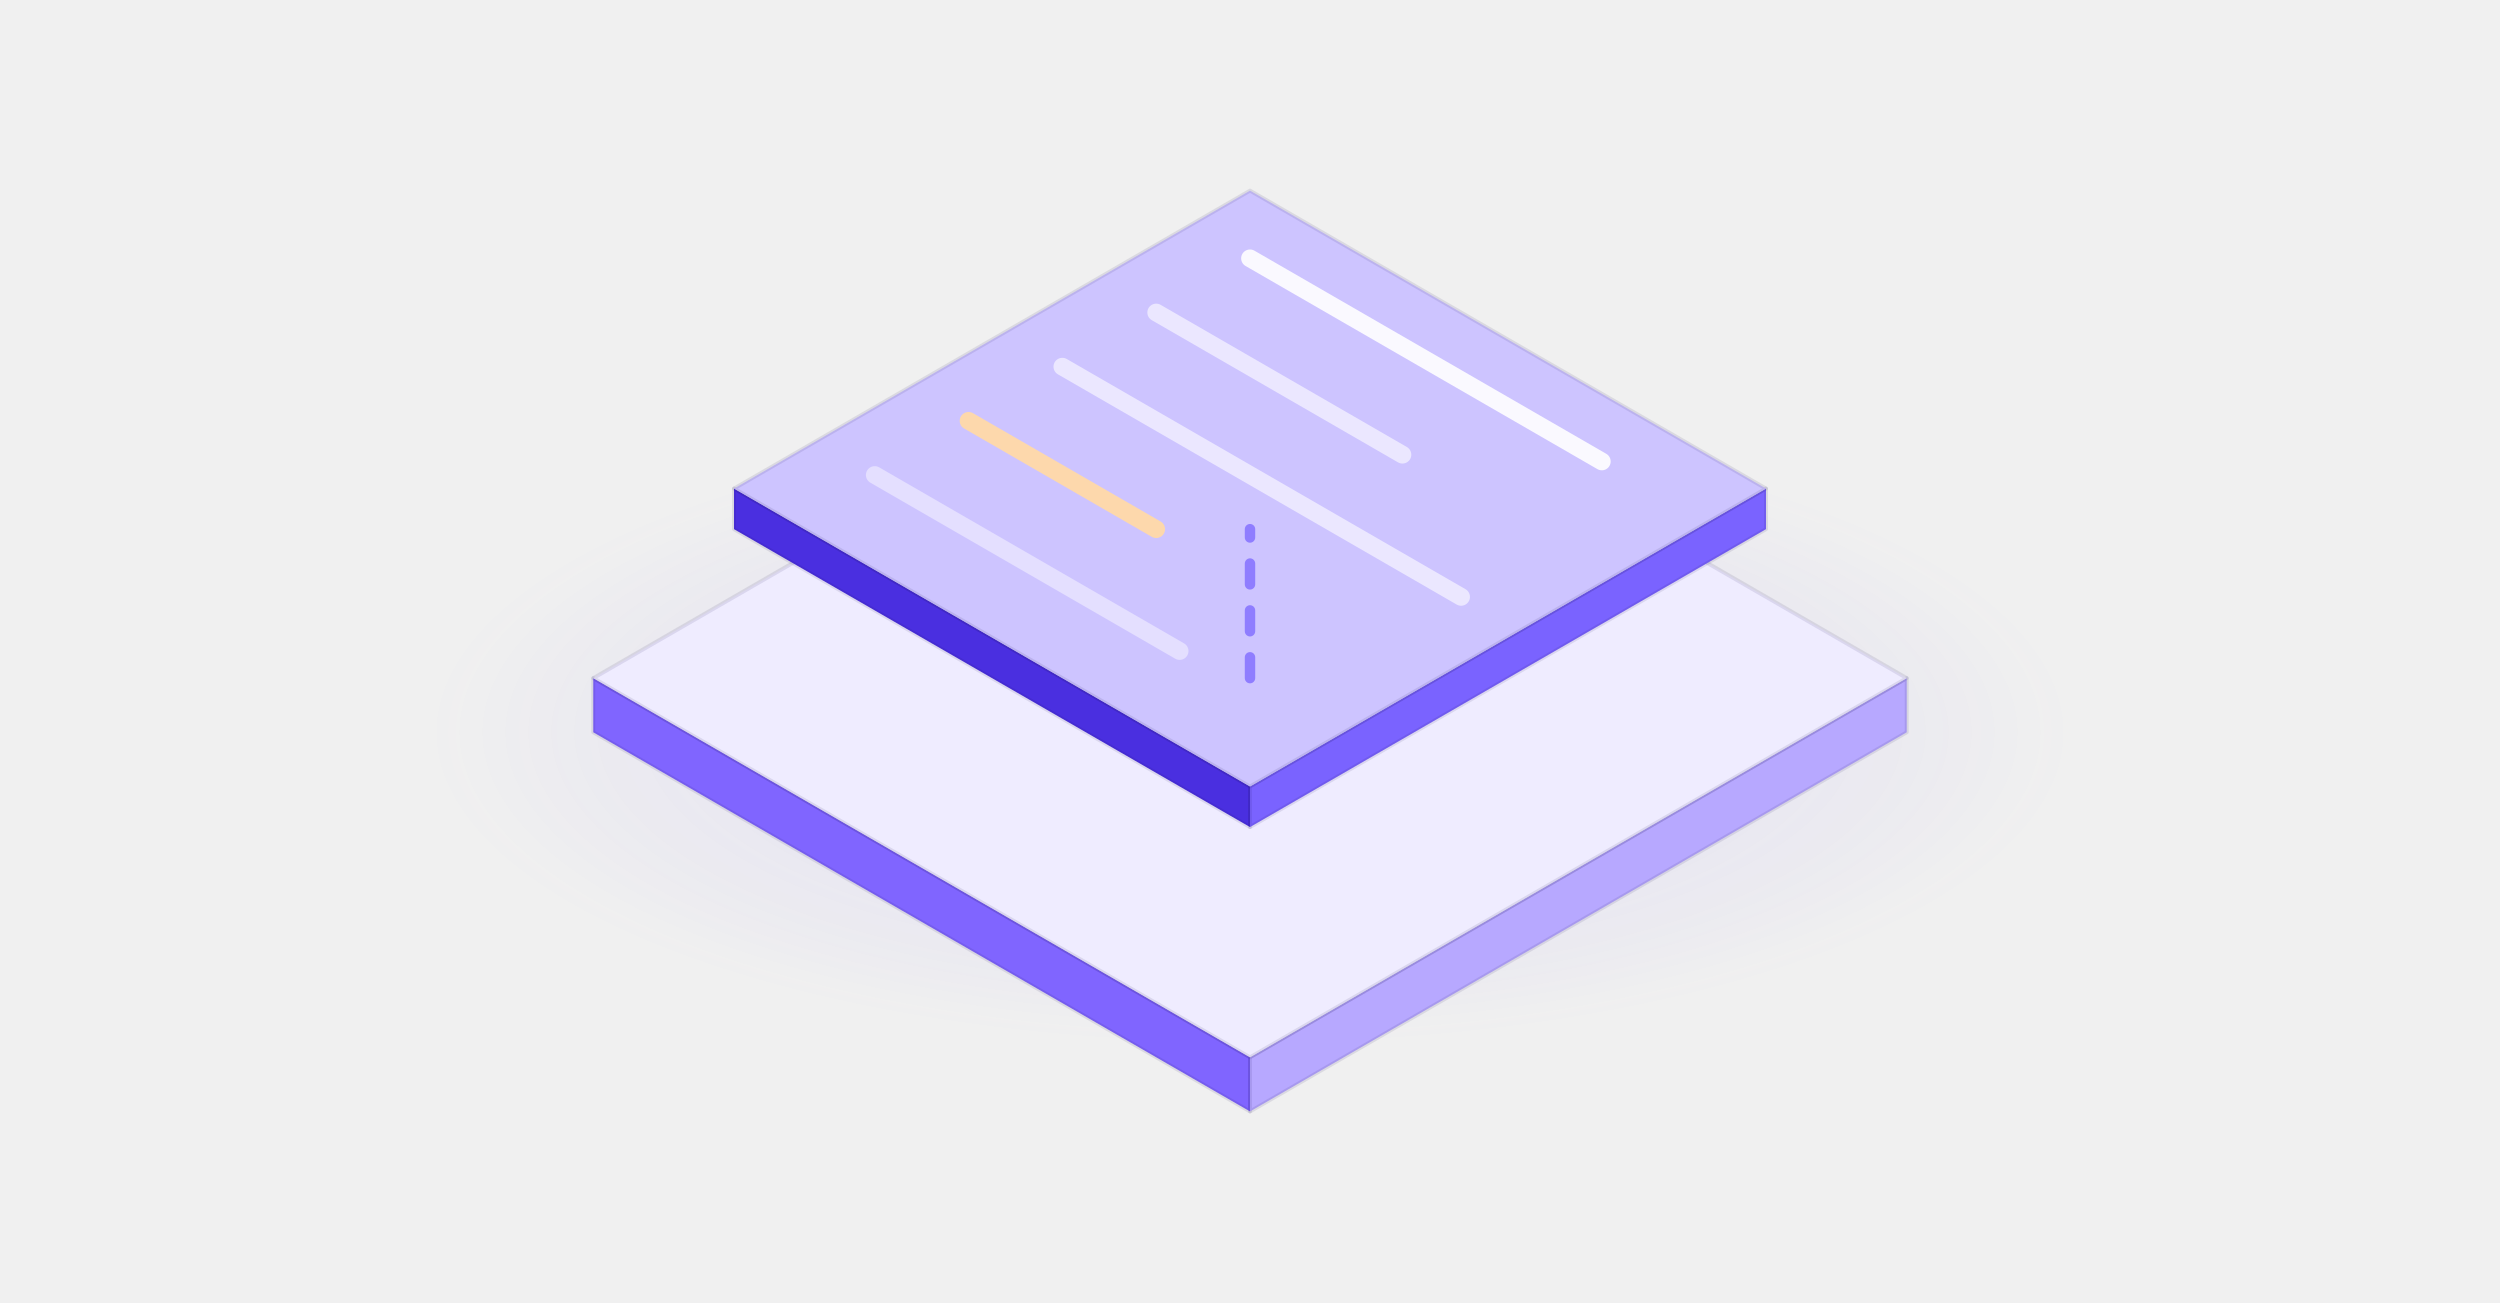
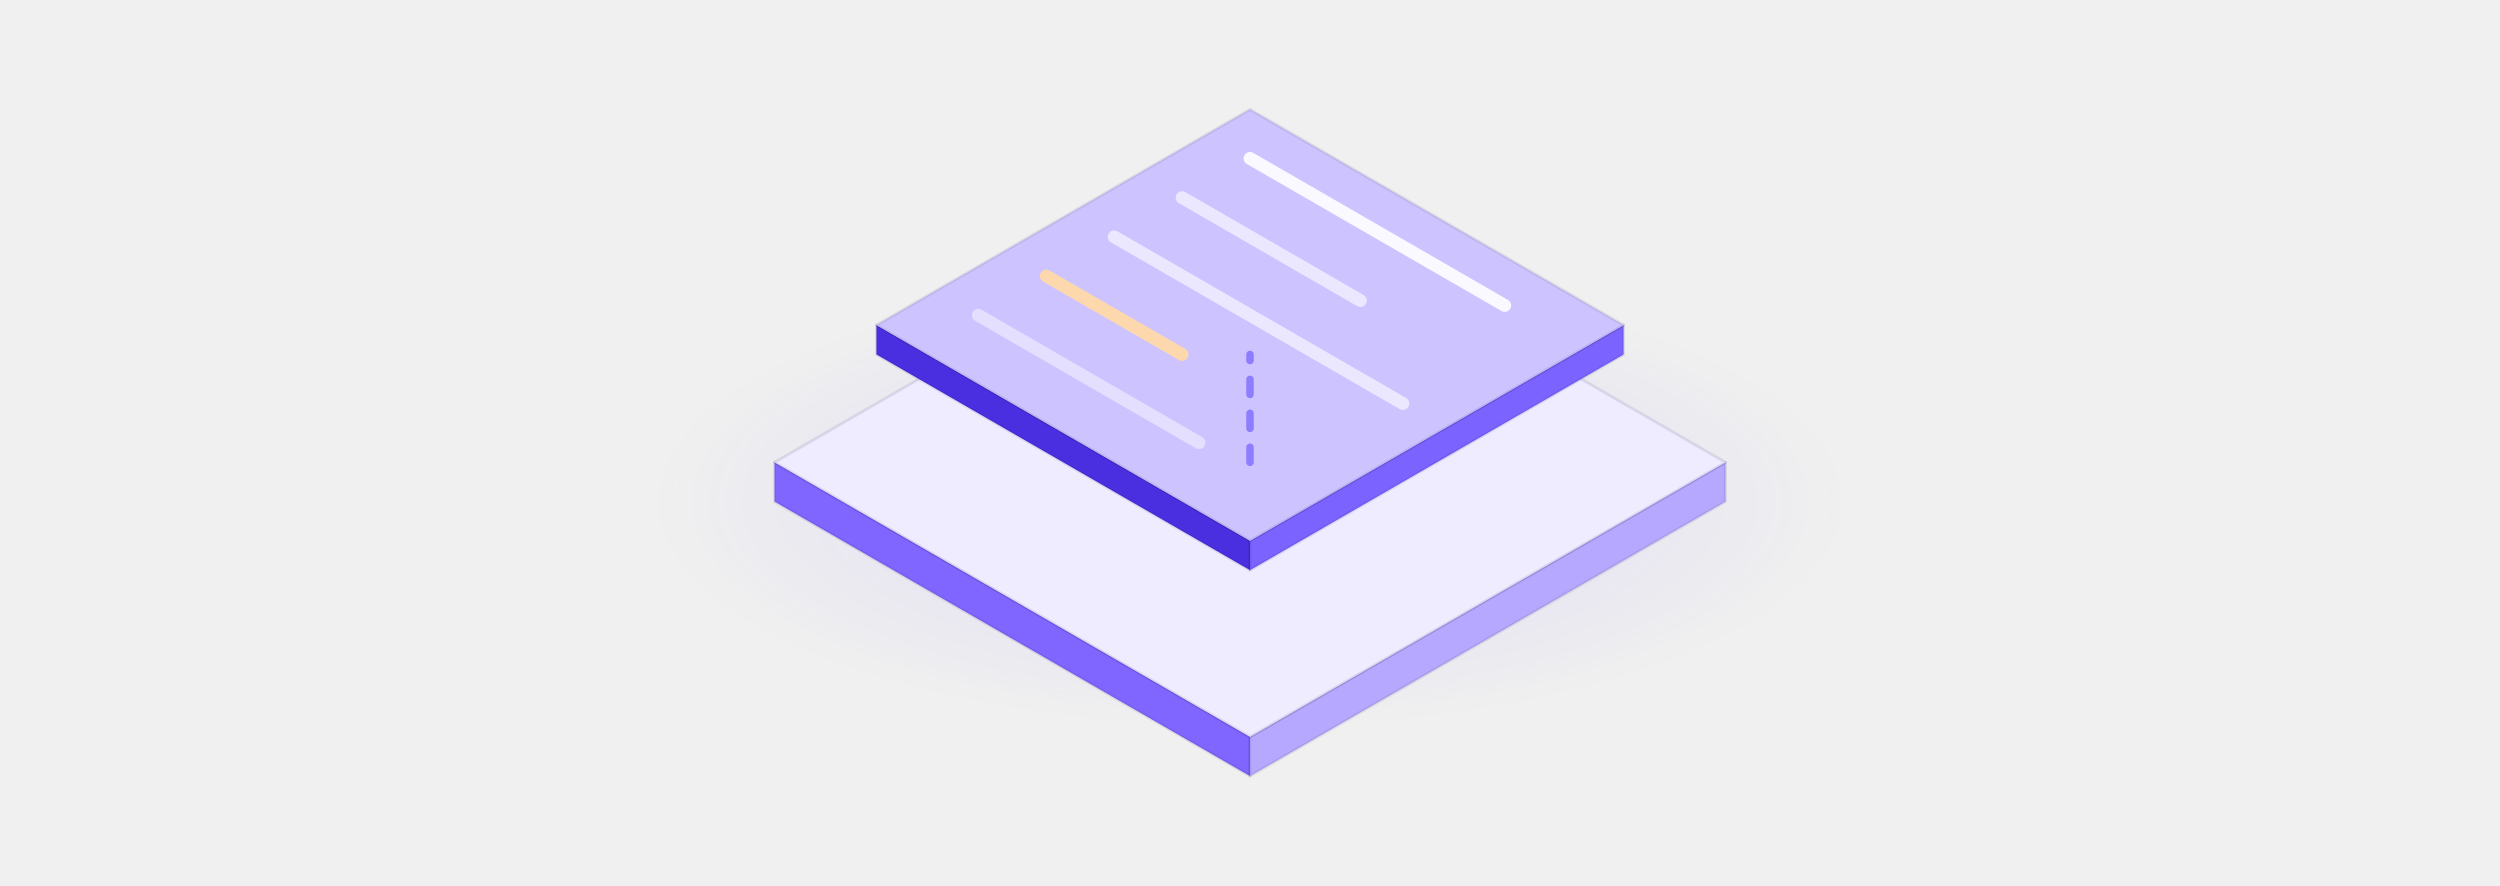
- <svg xmlns="http://www.w3.org/2000/svg" viewBox="0 0 480 250" width="480" height="250" role="img" aria-label="A panel of API calls">
+ <svg xmlns="http://www.w3.org/2000/svg" viewBox="0 0 480 170" width="480" height="170" role="img" aria-label="A panel of API calls">
  <defs>
    <radialGradient id="glow" cx="50%" cy="50%" r="50%">
      <stop offset="0%" stop-color="#533afd" stop-opacity="0.28" />
      <stop offset="100%" stop-color="#533afd" stop-opacity="0" />
    </radialGradient>
  </defs>
-   <g transform="translate(240.00,67.80)">
+   <g transform="translate(240.00,43.59) scale(0.724)">
    <ellipse cx="0.00" cy="72.80" rx="158.00" ry="60.00" fill="url(#glow)" opacity="0.5" />
    <polygon points="-126.09,62.40 0.00,135.20 0.00,145.60 -126.09,72.80" fill="#8065ff" stroke="rgba(28,16,80,0.10)" stroke-width="0.75" stroke-linejoin="round" />
    <polygon points="126.09,62.40 0.00,135.20 0.00,145.60 126.09,72.80" fill="#b7a8ff" stroke="rgba(28,16,80,0.10)" stroke-width="0.75" stroke-linejoin="round" />
    <polygon points="0.00,-10.40 126.09,62.40 0.00,135.20 -126.09,62.40" fill="#efecff" stroke="rgba(28,16,80,0.10)" stroke-width="0.75" stroke-linejoin="round" />
    <polygon points="-99.07,26.00 0.00,83.20 0.00,91.00 -99.07,33.80" fill="#4a2fe0" stroke="rgba(28,16,80,0.10)" stroke-width="0.75" stroke-linejoin="round" />
    <polygon points="99.07,26.00 0.00,83.20 0.00,91.00 99.07,33.80" fill="#7a63ff" stroke="rgba(28,16,80,0.10)" stroke-width="0.75" stroke-linejoin="round" />
    <polygon points="0.00,-31.20 99.07,26.00 0.00,83.20 -99.07,26.00" fill="#cdc4ff" stroke="rgba(28,16,80,0.10)" stroke-width="0.75" stroke-linejoin="round" />
    <path d="M0.00,-18.20 L67.55,20.80" stroke="#ffffff" stroke-width="3.4" stroke-linecap="round" fill="none" opacity="0.9" />
    <path d="M-18.01,-7.80 L29.27,19.50" stroke="#ffffff" stroke-width="3.4" stroke-linecap="round" fill="none" opacity="0.6" />
    <path d="M-36.03,2.60 L40.53,46.80" stroke="#ffffff" stroke-width="3.4" stroke-linecap="round" fill="none" opacity="0.6" />
    <path d="M-54.04,13.00 L-18.01,33.80" stroke="#ffd9a8" stroke-width="3.4" stroke-linecap="round" fill="none" opacity="0.95" />
    <path d="M-72.05,23.40 L-13.51,57.20" stroke="#ffffff" stroke-width="3.4" stroke-linecap="round" fill="none" opacity="0.45" />
    <path d="M0.00,62.40 L0.00,33.80" stroke="#8f7dff" stroke-width="2" stroke-linecap="round" fill="none" opacity="1.0" stroke-dasharray="4 5" />
  </g>
</svg>
